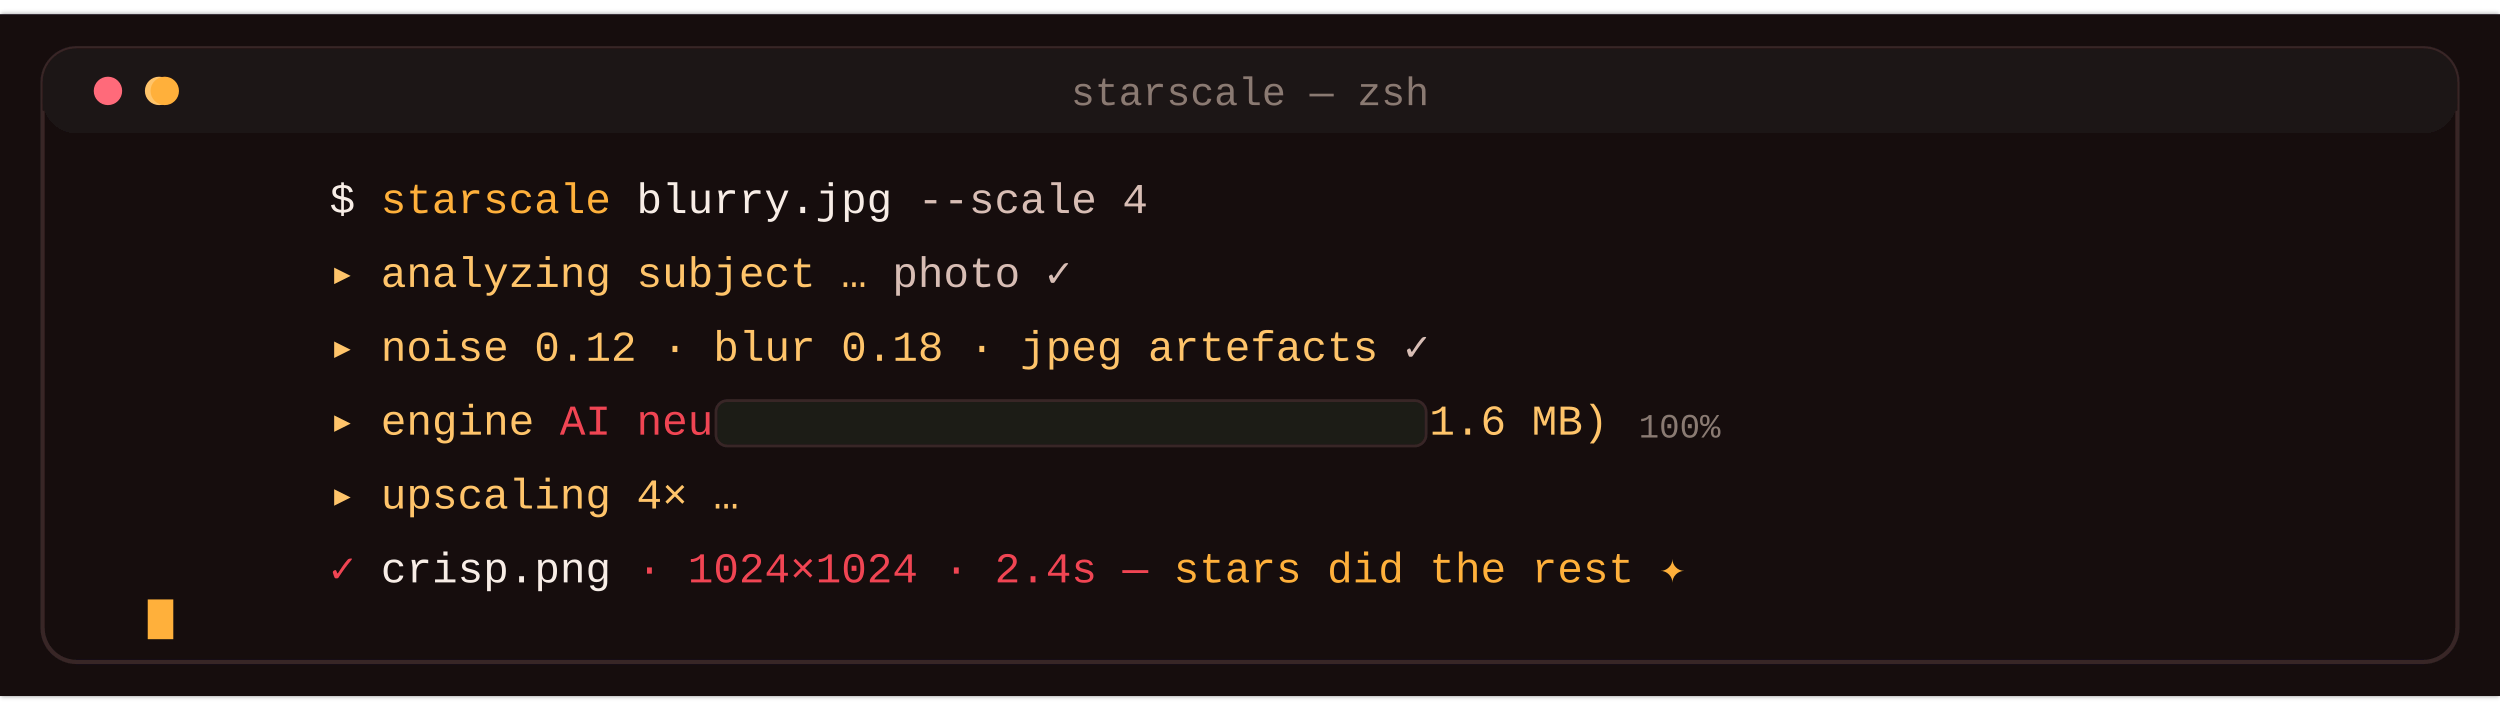
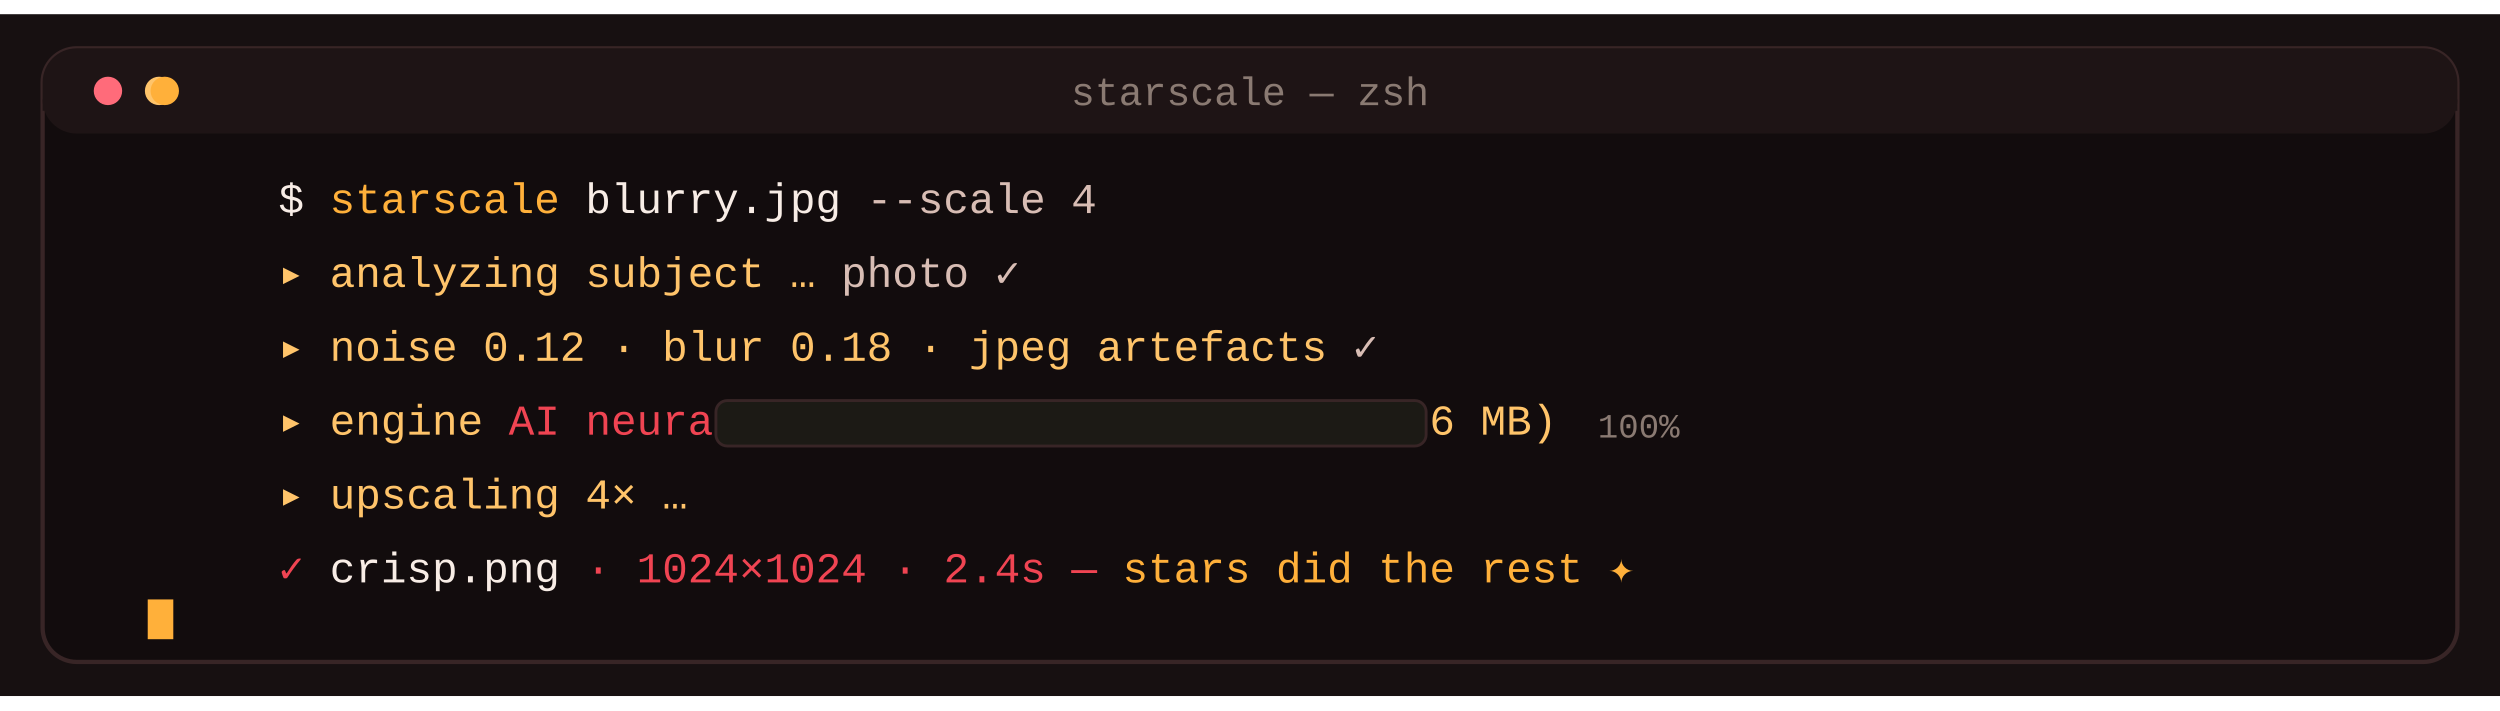
<svg xmlns="http://www.w3.org/2000/svg" width="880" height="250" viewBox="0 0 880 240" role="img" aria-label="terminal log of a starscale run">
  <defs>
    <linearGradient id="tbar" x1="0" y1="0" x2="1" y2="0">
      <stop offset="0" stop-color="#f04452" />
      <stop offset="1" stop-color="#ffb03a" />
    </linearGradient>
-     <filter id="artGlow" x="-25%" y="-25%" width="150%" height="150%">
-       <feGaussianBlur stdDeviation=".85" result="b" />
-       <feColorMatrix in="b" type="matrix" values="1 0 0 0 0  0 1 0 0 0  0 0 1 0 0  0 0 0 0.4 0" result="g" />
-       <feMerge>
-         <feMergeNode in="g" />
-         <feMergeNode in="SourceGraphic" />
-       </feMerge>
-     </filter>
  </defs>
-   <g filter="url(#artGlow)">
-     <rect width="880" height="240" fill="#171011" />
-     <rect x="15" y="12" width="850" height="216" rx="12" fill="#120c0d" stroke="#382526" stroke-width="1.5" />
-     <rect x="15" y="12" width="850" height="30" rx="12" fill="#1e1415" />
-     <rect x="15" y="30" width="850" height="4" fill="#1e1415" />
-     <circle cx="38" cy="27" r="5" fill="#ff6b7a" />
-     <circle cx="56" cy="27" r="5" fill="#ffc46a" />
-     <circle cx="58" cy="27" r="5" fill="#ffb03a" />
-     <text x="440" y="32" text-anchor="middle" font-family="'Courier New',monospace" font-size="14" fill="#8a7a72">starscale — zsh</text>
-     <g font-family="'Courier New',monospace" font-size="15" xml:space="preserve">
-       <text x="35" y="70" fill="#f8ede6">
-         <animate attributeName="opacity" values="0;0;1;1" keyTimes="0;.04;.05;1" dur="10s" repeatCount="indefinite" />$ <tspan fill="#ffb03a">starscale</tspan> blurry.jpg <tspan fill="#d8bdb4">--scale 4</tspan>
-       </text>
-       <text x="35" y="96" fill="#ffc46a">
-         <animate attributeName="opacity" values="0;0;1;1" keyTimes="0;1.6;1.62;10" dur="10s" repeatCount="indefinite" />▸ analyzing subject … <tspan fill="#d8bdb4">photo ✓</tspan>
-       </text>
-       <text x="35" y="122" fill="#ffc46a">
-         <animate attributeName="opacity" values="0;0;1;1" keyTimes="0;2.8;2.82;3.99" dur="10s" repeatCount="indefinite" />▸ noise 0.12 · blur 0.18 · jpeg artefacts <tspan fill="#d8bdb4">✓</tspan>
-         <animate attributeName="opacity" values="0;0;1;1" keyTimes="0;2.8;2.82;10" dur="10s" repeatCount="indefinite" />
-       </text>
-       <text x="35" y="148" fill="#ffc46a">
-         <animate attributeName="opacity" values="0;0;1;1" keyTimes="0;4.0;4.02;10" dur="10s" repeatCount="indefinite" />▸ engine <tspan fill="#f04452">AI neural</tspan> · model <tspan fill="#ffb03a">purephoto-span</tspan> (1.6 MB)</text>
-       <text x="35" y="174" fill="#ffc46a">
-         <animate attributeName="opacity" values="0;0;1;1" keyTimes="0;5.2;5.22;10" repeatCount="indefinite" dur="10s" />▸ upscaling 4× …</text>
-       <text x="35" y="174" fill="#ffc46a">
-         <animate attributeName="opacity" values="0;0;1;1" keyTimes="0;4.0;4.02;10" dur="10s" repeatCount="indefinite" />
-       </text>
-       <rect x="252" y="136" width="250" height="16" rx="4" fill="#1c1a15" stroke="#382526" stroke-width="1" />
-       <rect x="255" y="139" width="0" height="10" rx="3" fill="url(#tbar)">
-         <animate attributeName="width" values="0;0;244;244" keyTimes="0;0.56;0.92;1" dur="10s" repeatCount="indefinite" />
-       </rect>
-       <text x="512" y="149" font-size="12" fill="#8a7a72">
-         <animate attributeName="opacity" values="0;0;1;1" keyTimes="0;0.9;0.92;10" dur="10s" repeatCount="indefinite" />100%</text>
-       <text x="35" y="200" fill="#f04452">
-         <animate attributeName="opacity" values="0;0;1;1" keyTimes="0;8.6;8.62;10" dur="10s" repeatCount="indefinite" />✓ <tspan fill="#f8ede6">crisp.png</tspan> · 1024×1024 · 2.4s — <tspan fill="#ffb03a">stars did the rest ✦</tspan>
-       </text>
-       <rect x="52" y="206" width="9" height="14" fill="#ffb03a">
-         <animate attributeName="opacity" values="1;0;1" dur="1.1s" repeatCount="indefinite" />
-       </rect>
-     </g>
+   <rect width="880" height="240" fill="#171011" />
+   <rect x="15" y="12" width="850" height="216" rx="12" fill="#120c0d" stroke="#382526" stroke-width="1.5" />
+   <rect x="15" y="12" width="850" height="30" rx="12" fill="#1e1415" />
+   <rect x="15" y="30" width="850" height="4" fill="#1e1415" />
+   <circle cx="38" cy="27" r="5" fill="#ff6b7a" />
+   <circle cx="56" cy="27" r="5" fill="#ffc46a" />
+   <circle cx="58" cy="27" r="5" fill="#ffb03a" />
+   <text x="440" y="32" text-anchor="middle" font-family="'Courier New',monospace" font-size="14" fill="#8a7a72">starscale — zsh</text>
+   <g font-family="'Courier New',monospace" font-size="15" xml:space="preserve">
+     <text x="35" y="70" fill="#f8ede6">
+       <animate attributeName="opacity" values="0;0;1;1" keyTimes="0;.04;.05;1" dur="10s" repeatCount="indefinite" />$ <tspan fill="#ffb03a">starscale</tspan> blurry.jpg <tspan fill="#d8bdb4">--scale 4</tspan>
+     </text>
+     <text x="35" y="96" fill="#ffc46a">
+       <animate attributeName="opacity" values="0;0;1;1" keyTimes="0;1.6;1.62;10" dur="10s" repeatCount="indefinite" />▸ analyzing subject … <tspan fill="#d8bdb4">photo ✓</tspan>
+     </text>
+     <text x="35" y="122" fill="#ffc46a">
+       <animate attributeName="opacity" values="0;0;1;1" keyTimes="0;2.8;2.82;3.99" dur="10s" repeatCount="indefinite" />▸ noise 0.12 · blur 0.18 · jpeg artefacts <tspan fill="#d8bdb4">✓</tspan>
+       <animate attributeName="opacity" values="0;0;1;1" keyTimes="0;2.8;2.82;10" dur="10s" repeatCount="indefinite" />
+     </text>
+     <text x="35" y="148" fill="#ffc46a">
+       <animate attributeName="opacity" values="0;0;1;1" keyTimes="0;4.0;4.02;10" dur="10s" repeatCount="indefinite" />▸ engine <tspan fill="#f04452">AI neural</tspan> · model <tspan fill="#ffb03a">purephoto-span</tspan> (1.6 MB)</text>
+     <text x="35" y="174" fill="#ffc46a">
+       <animate attributeName="opacity" values="0;0;1;1" keyTimes="0;5.2;5.22;10" repeatCount="indefinite" dur="10s" />▸ upscaling 4× …</text>
+     <text x="35" y="174" fill="#ffc46a">
+       <animate attributeName="opacity" values="0;0;1;1" keyTimes="0;4.0;4.02;10" dur="10s" repeatCount="indefinite" />
+     </text>
+     <rect x="252" y="136" width="250" height="16" rx="4" fill="#1c1a15" stroke="#382526" stroke-width="1" />
+     <rect x="255" y="139" width="0" height="10" rx="3" fill="url(#tbar)">
+       <animate attributeName="width" values="0;0;244;244" keyTimes="0;0.56;0.92;1" dur="10s" repeatCount="indefinite" />
+     </rect>
+     <text x="512" y="149" font-size="12" fill="#8a7a72">
+       <animate attributeName="opacity" values="0;0;1;1" keyTimes="0;0.9;0.92;10" dur="10s" repeatCount="indefinite" />100%</text>
+     <text x="35" y="200" fill="#f04452">
+       <animate attributeName="opacity" values="0;0;1;1" keyTimes="0;8.6;8.62;10" dur="10s" repeatCount="indefinite" />✓ <tspan fill="#f8ede6">crisp.png</tspan> · 1024×1024 · 2.4s — <tspan fill="#ffb03a">stars did the rest ✦</tspan>
+     </text>
+     <rect x="52" y="206" width="9" height="14" fill="#ffb03a">
+       <animate attributeName="opacity" values="1;0;1" dur="1.1s" repeatCount="indefinite" />
+     </rect>
  </g>
</svg>
